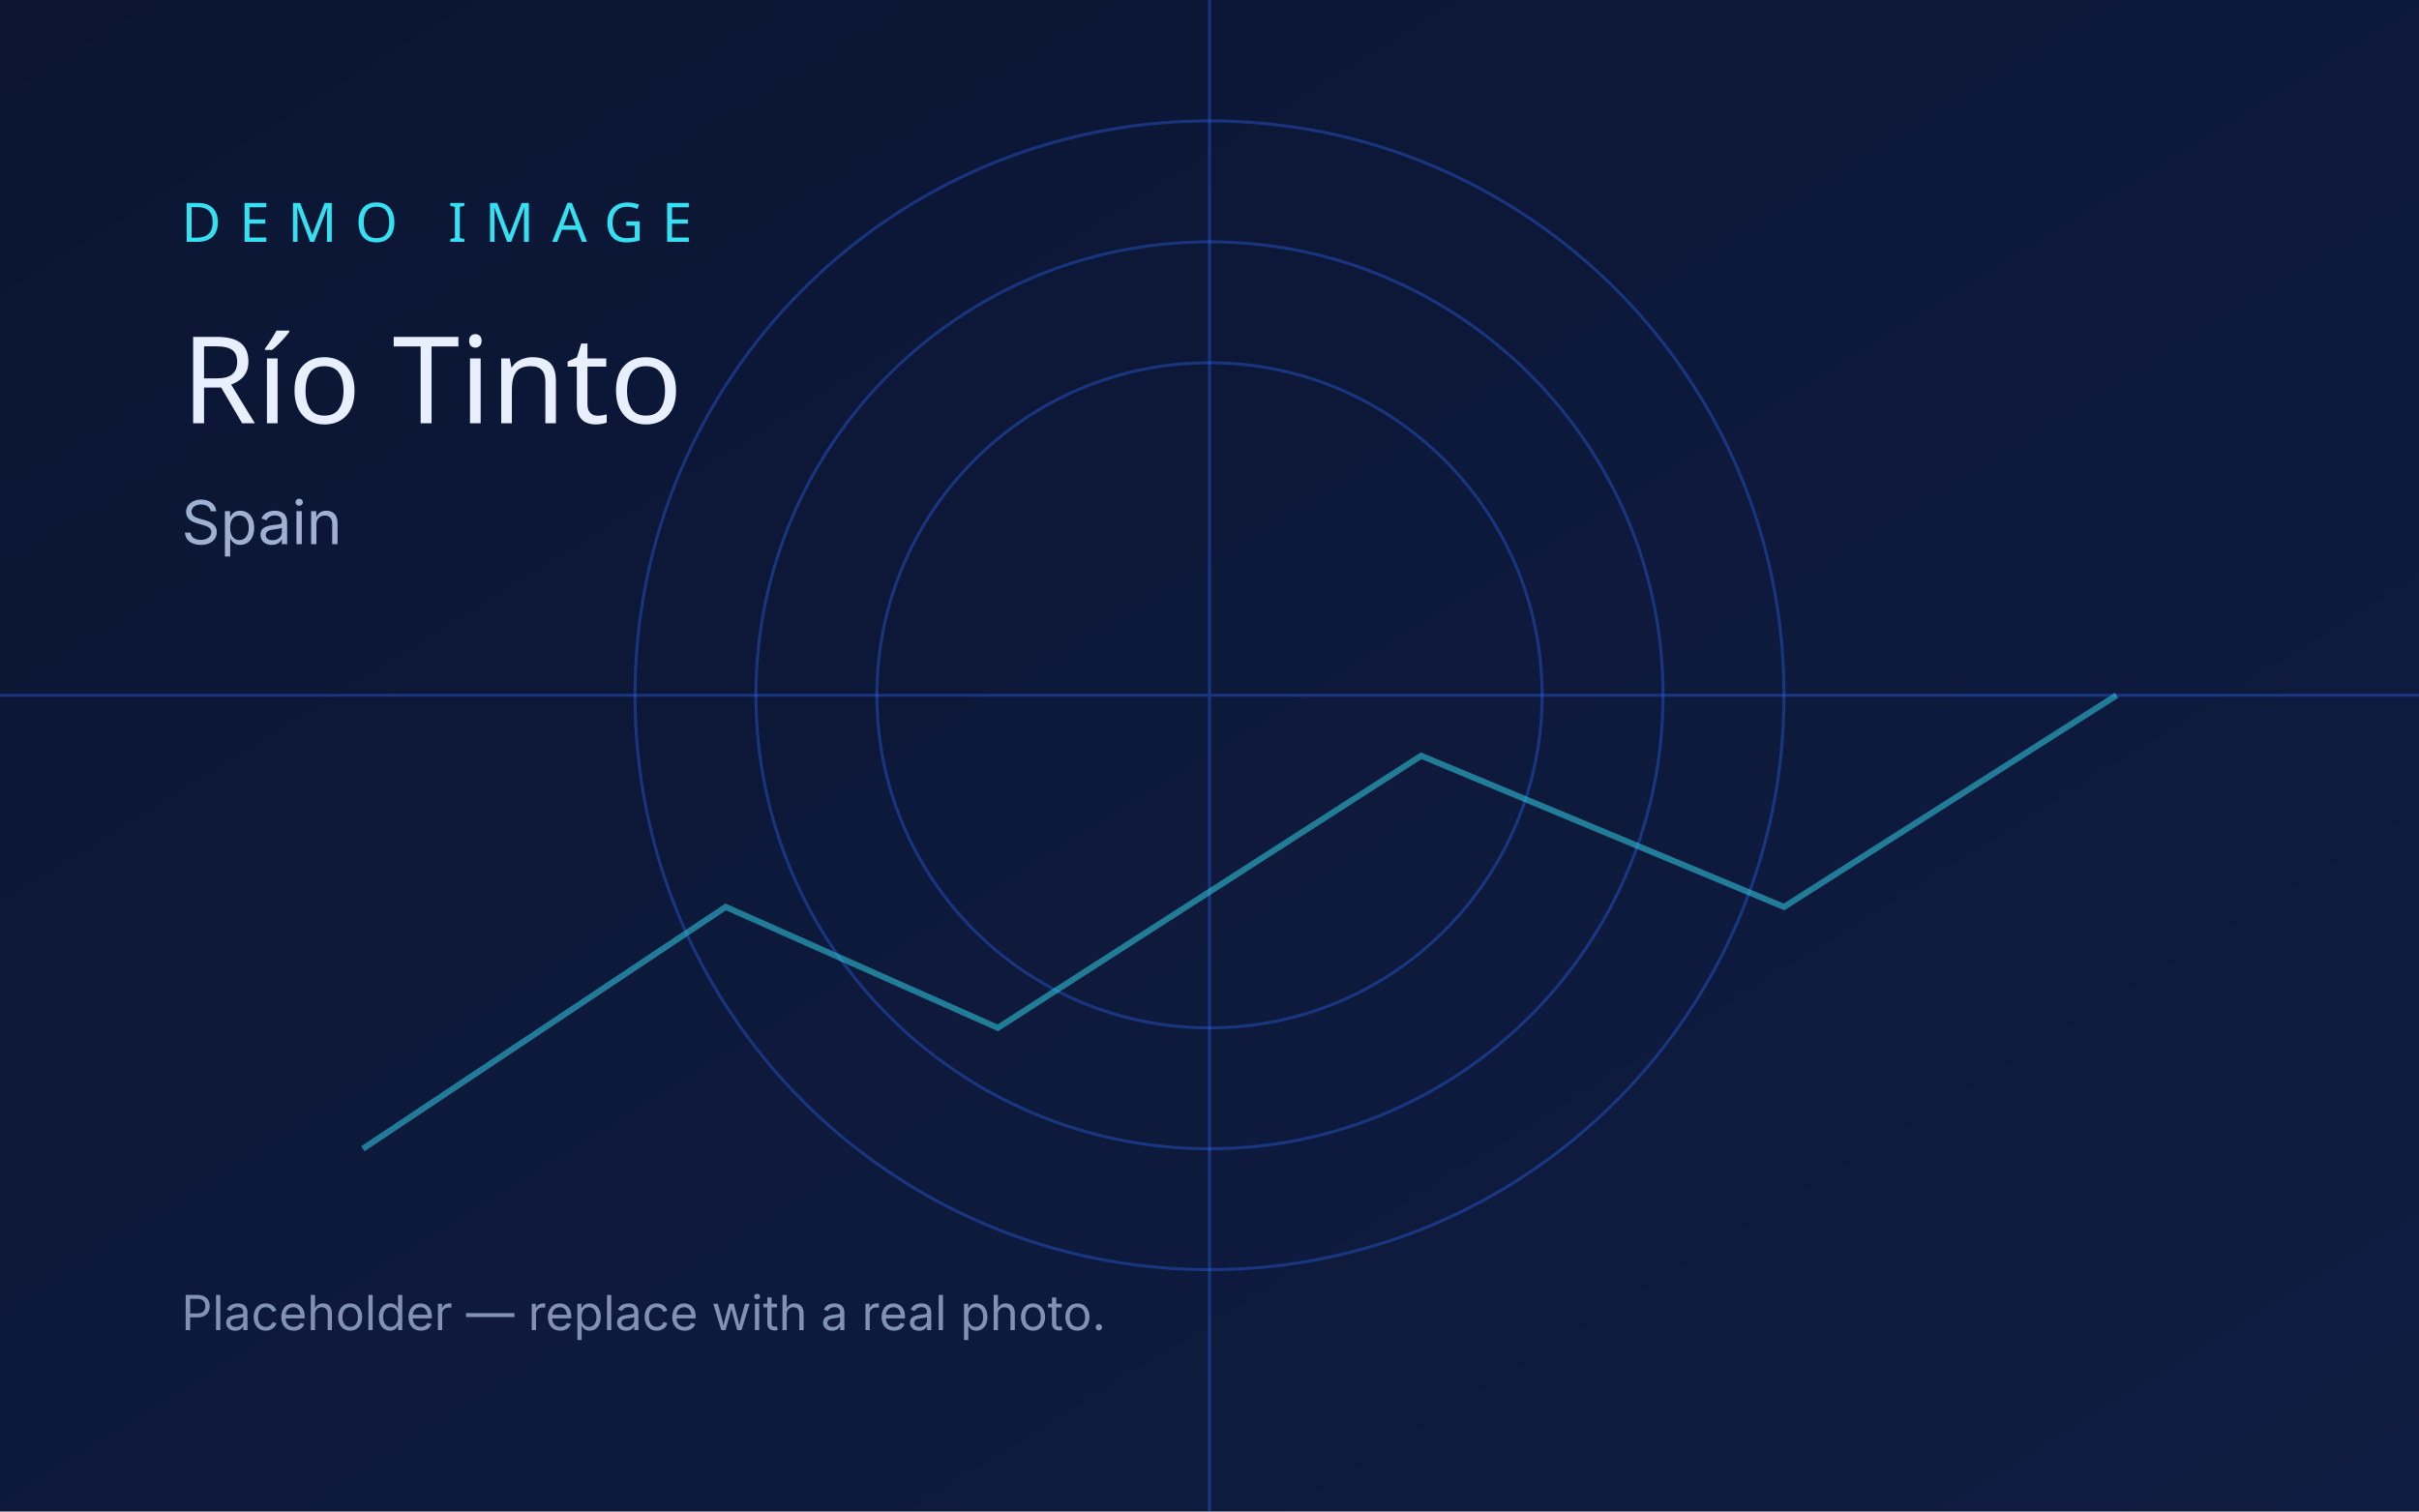
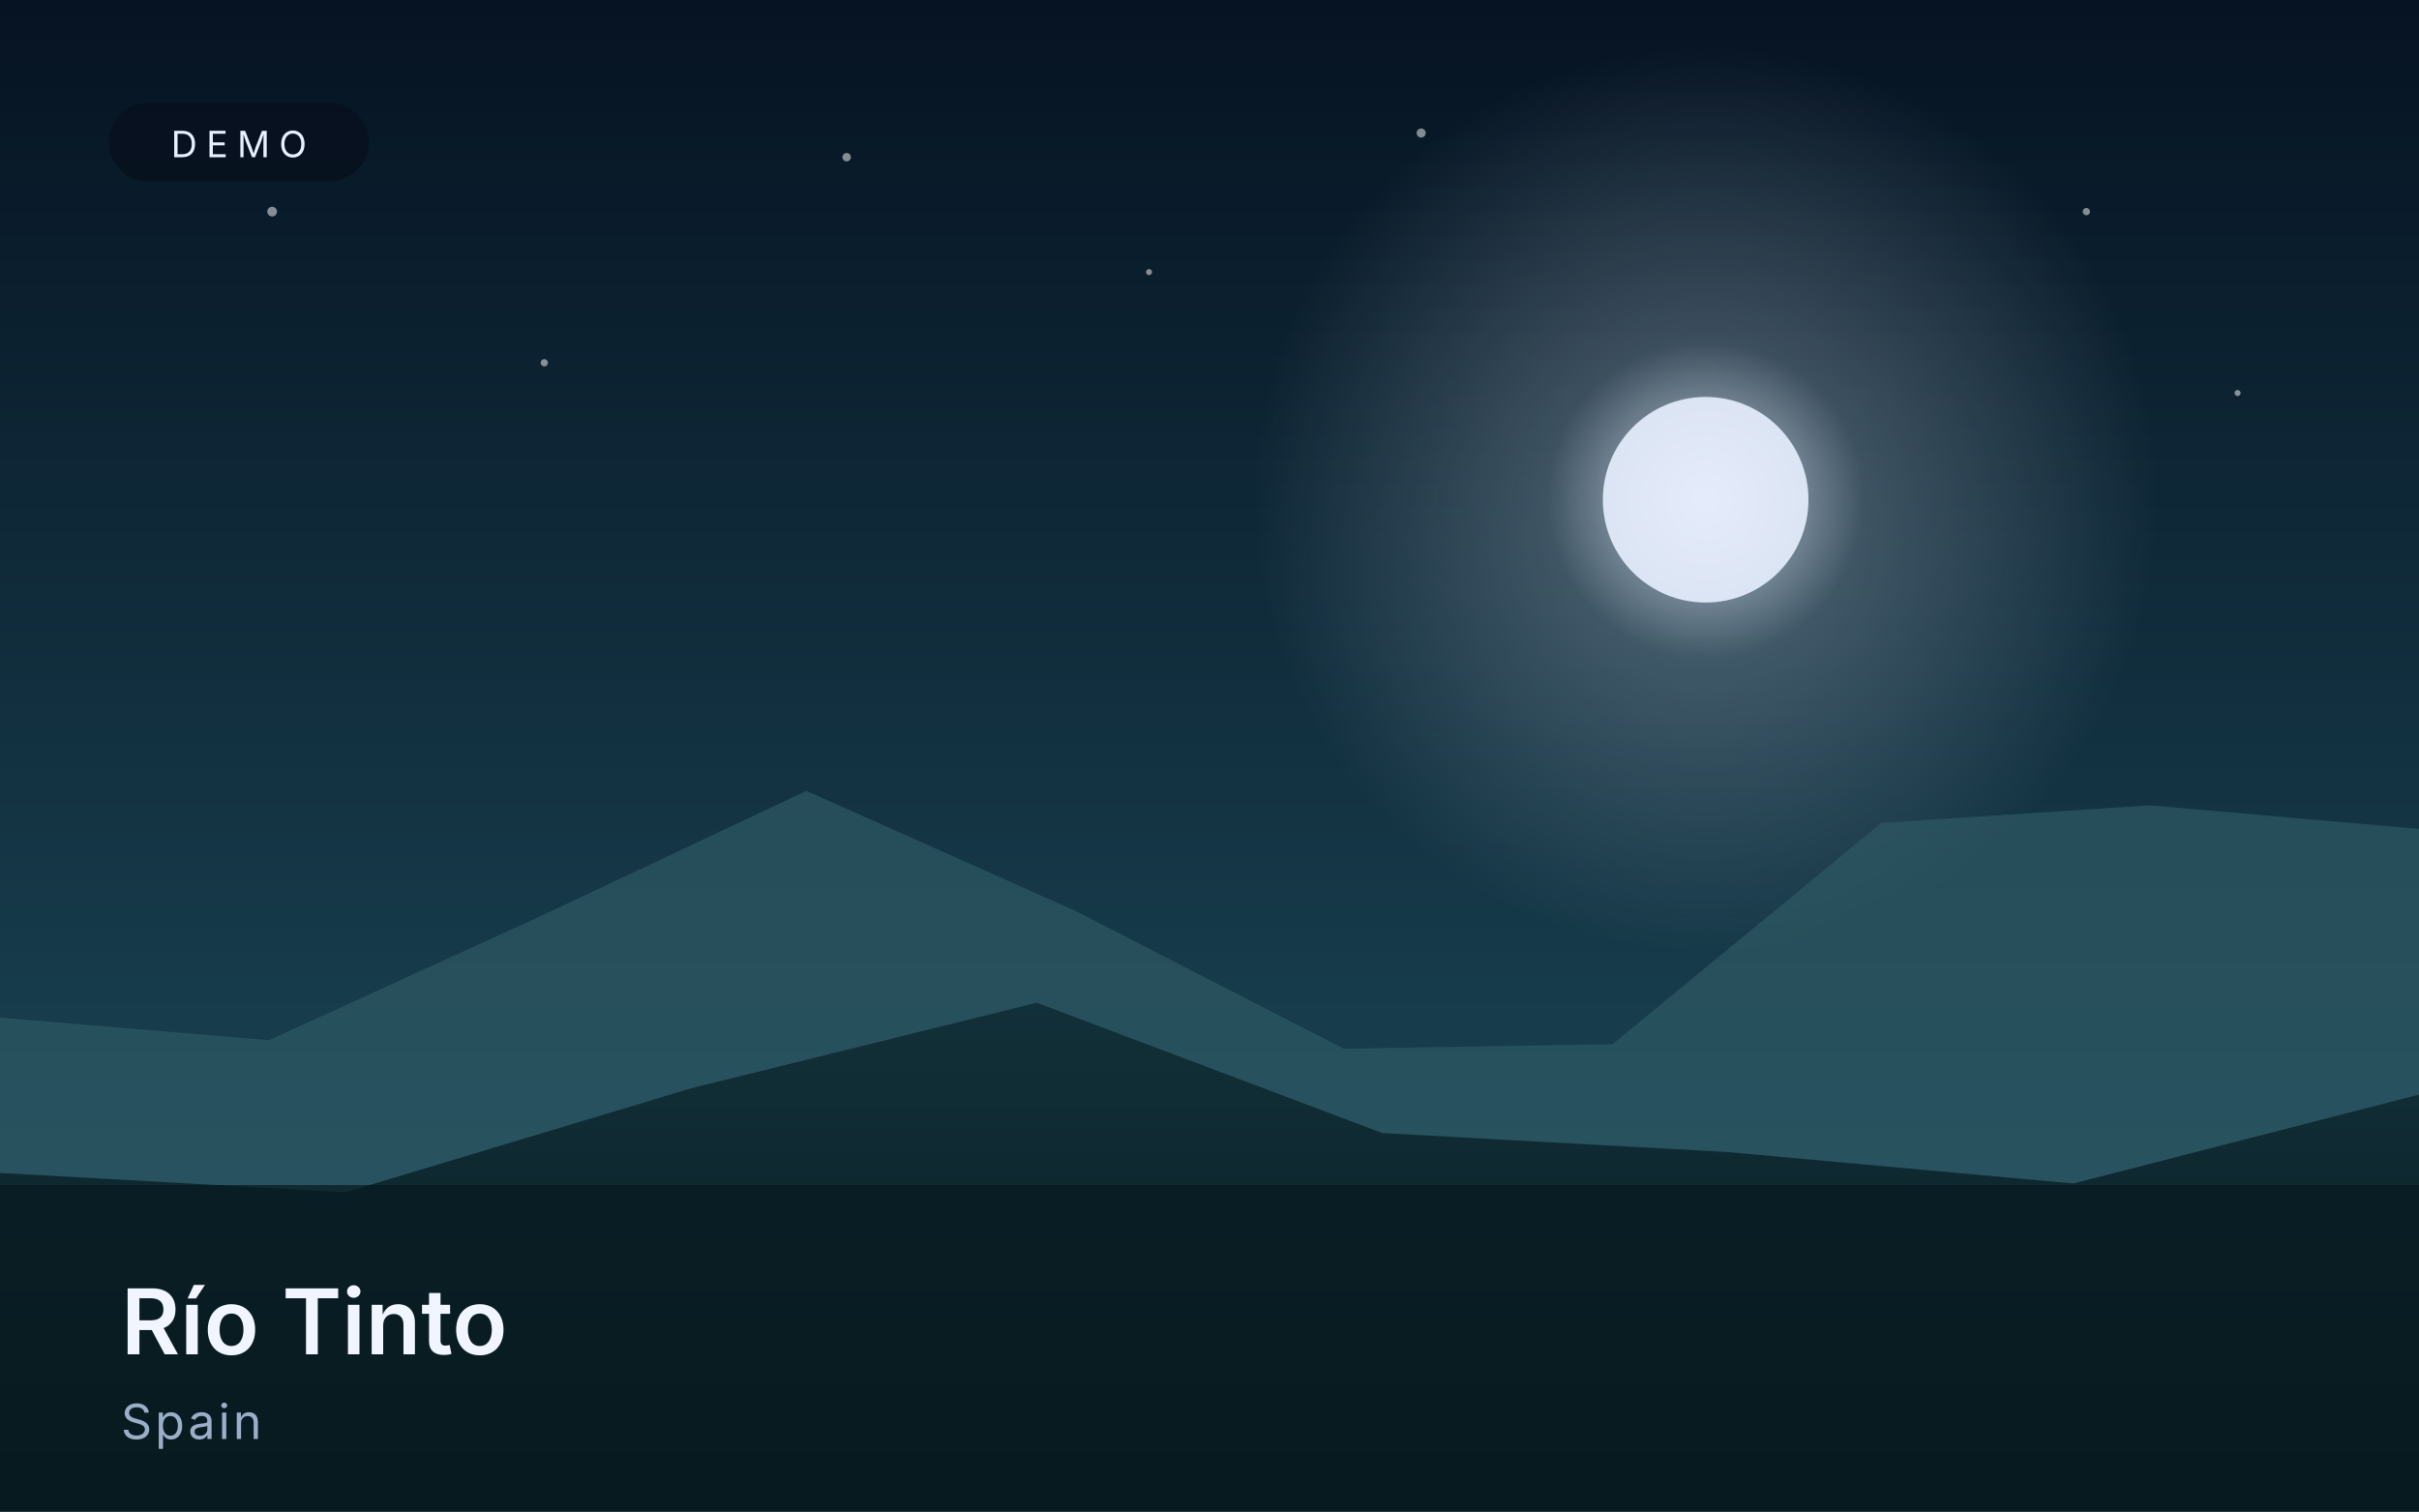
- <svg xmlns="http://www.w3.org/2000/svg" viewBox="0 0 800 500" role="img" aria-label="Demo image for Río Tinto">
+ <svg xmlns="http://www.w3.org/2000/svg" viewBox="0 0 800 500" role="img" aria-label="Demo landscape for Río Tinto">
  <defs>
-     <linearGradient id="bg" x1="0" y1="0" x2="1" y2="1">
-       <stop offset="0" stop-color="#0b1533" />
-       <stop offset="1" stop-color="#101d42" />
+     <linearGradient id="sky" x1="0" y1="0" x2="0" y2="1">
+       <stop offset="0" stop-color="#061322" />
+       <stop offset="1" stop-color="#1f5060" />
+     </linearGradient>
+     <radialGradient id="sunGlow" cx="0.5" cy="0.5" r="0.5">
+       <stop offset="0" stop-color="#e8f0ff" stop-opacity="0.85" />
+       <stop offset="0.35" stop-color="#e8f0ff" stop-opacity="0.22" />
+       <stop offset="1" stop-color="#e8f0ff" stop-opacity="0" />
+     </radialGradient>
+     <linearGradient id="ground" x1="0" y1="0" x2="0" y2="1">
+       <stop offset="0" stop-color="#123039" />
+       <stop offset="1" stop-color="#071a20" />
    </linearGradient>
  </defs>
-   <rect width="800" height="500" fill="url(#bg)" />
-   <g fill="none" stroke="#2f6bff" stroke-opacity="0.35">
-     <circle cx="400" cy="230" r="190" />
-     <circle cx="400" cy="230" r="150" />
-     <circle cx="400" cy="230" r="110" />
-     <path d="M0 230 H800 M400 0 V500" />
+   <rect width="800" height="500" fill="url(#sky)" />
+   <circle cx="564.086" cy="165.308" r="150" fill="url(#sunGlow)" />
+   <circle cx="564.086" cy="165.308" r="34" fill="#e8f0ff" opacity="0.9" />
+   <g fill="#ffffff" opacity="0.5">
+     <circle cx="90" cy="70" r="1.6" />
+     <circle cx="180" cy="120" r="1.2" />
+     <circle cx="280" cy="52" r="1.4" />
+     <circle cx="380" cy="90" r="1" />
+     <circle cx="470" cy="44" r="1.5" />
+     <circle cx="690" cy="70" r="1.2" />
+     <circle cx="740" cy="130" r="1" />
  </g>
-   <g stroke="#35e0f2" stroke-opacity="0.5" stroke-width="2">
-     <path d="M120 380 L240 300 L330 340 L470 250 L590 300 L700 230" fill="none" />
+   <path d="M0.0 336.6 L88.9 344.1 L177.8 303.5 L266.7 261.6 L355.6 301.3 L444.4 346.9 L533.3 345.4 L622.2 272.2 L711.1 266.4 L800.0 274.2 L800 500 L0 500 Z" fill="#2f5a66" opacity="0.65" />
+   <path d="M0.0 388.0 L114.3 394.4 L228.6 360.0 L342.9 331.7 L457.1 374.8 L571.4 381.1 L685.7 391.5 L800.0 362.1 L800 500 L0 500 Z" fill="url(#ground)" />
+   <rect y="392" width="800" height="108" fill="#071a20" opacity="0.7" />
+   <g font-family="Space Grotesk, Inter, sans-serif">
+     <rect x="36" y="34" width="86" height="26" rx="13" fill="#060b18" opacity="0.55" />
+     <text x="79" y="52" fill="#e8f0ff" font-size="12" letter-spacing="3" text-anchor="middle">DEMO</text>
+     <text x="40" y="448" fill="#f0f5ff" font-size="30" font-weight="600">Río Tinto</text>
+     <text x="40" y="476" fill="#9baec9" font-size="16" letter-spacing="1">Spain</text>
  </g>
-   <text x="60" y="80" fill="#35e0f2" font-family="Space Grotesk, sans-serif" font-size="18" letter-spacing="6">DEMO IMAGE</text>
-   <text x="60" y="140" fill="#e8f0ff" font-family="Space Grotesk, sans-serif" font-size="40">Río Tinto</text>
-   <text x="60" y="180" fill="#9fb0d0" font-family="Inter, sans-serif" font-size="20">Spain</text>
-   <text x="60" y="440" fill="#9fb0d0" font-family="Inter, sans-serif" font-size="16" opacity="0.8">Placeholder — replace with a real photo.</text>
</svg>
